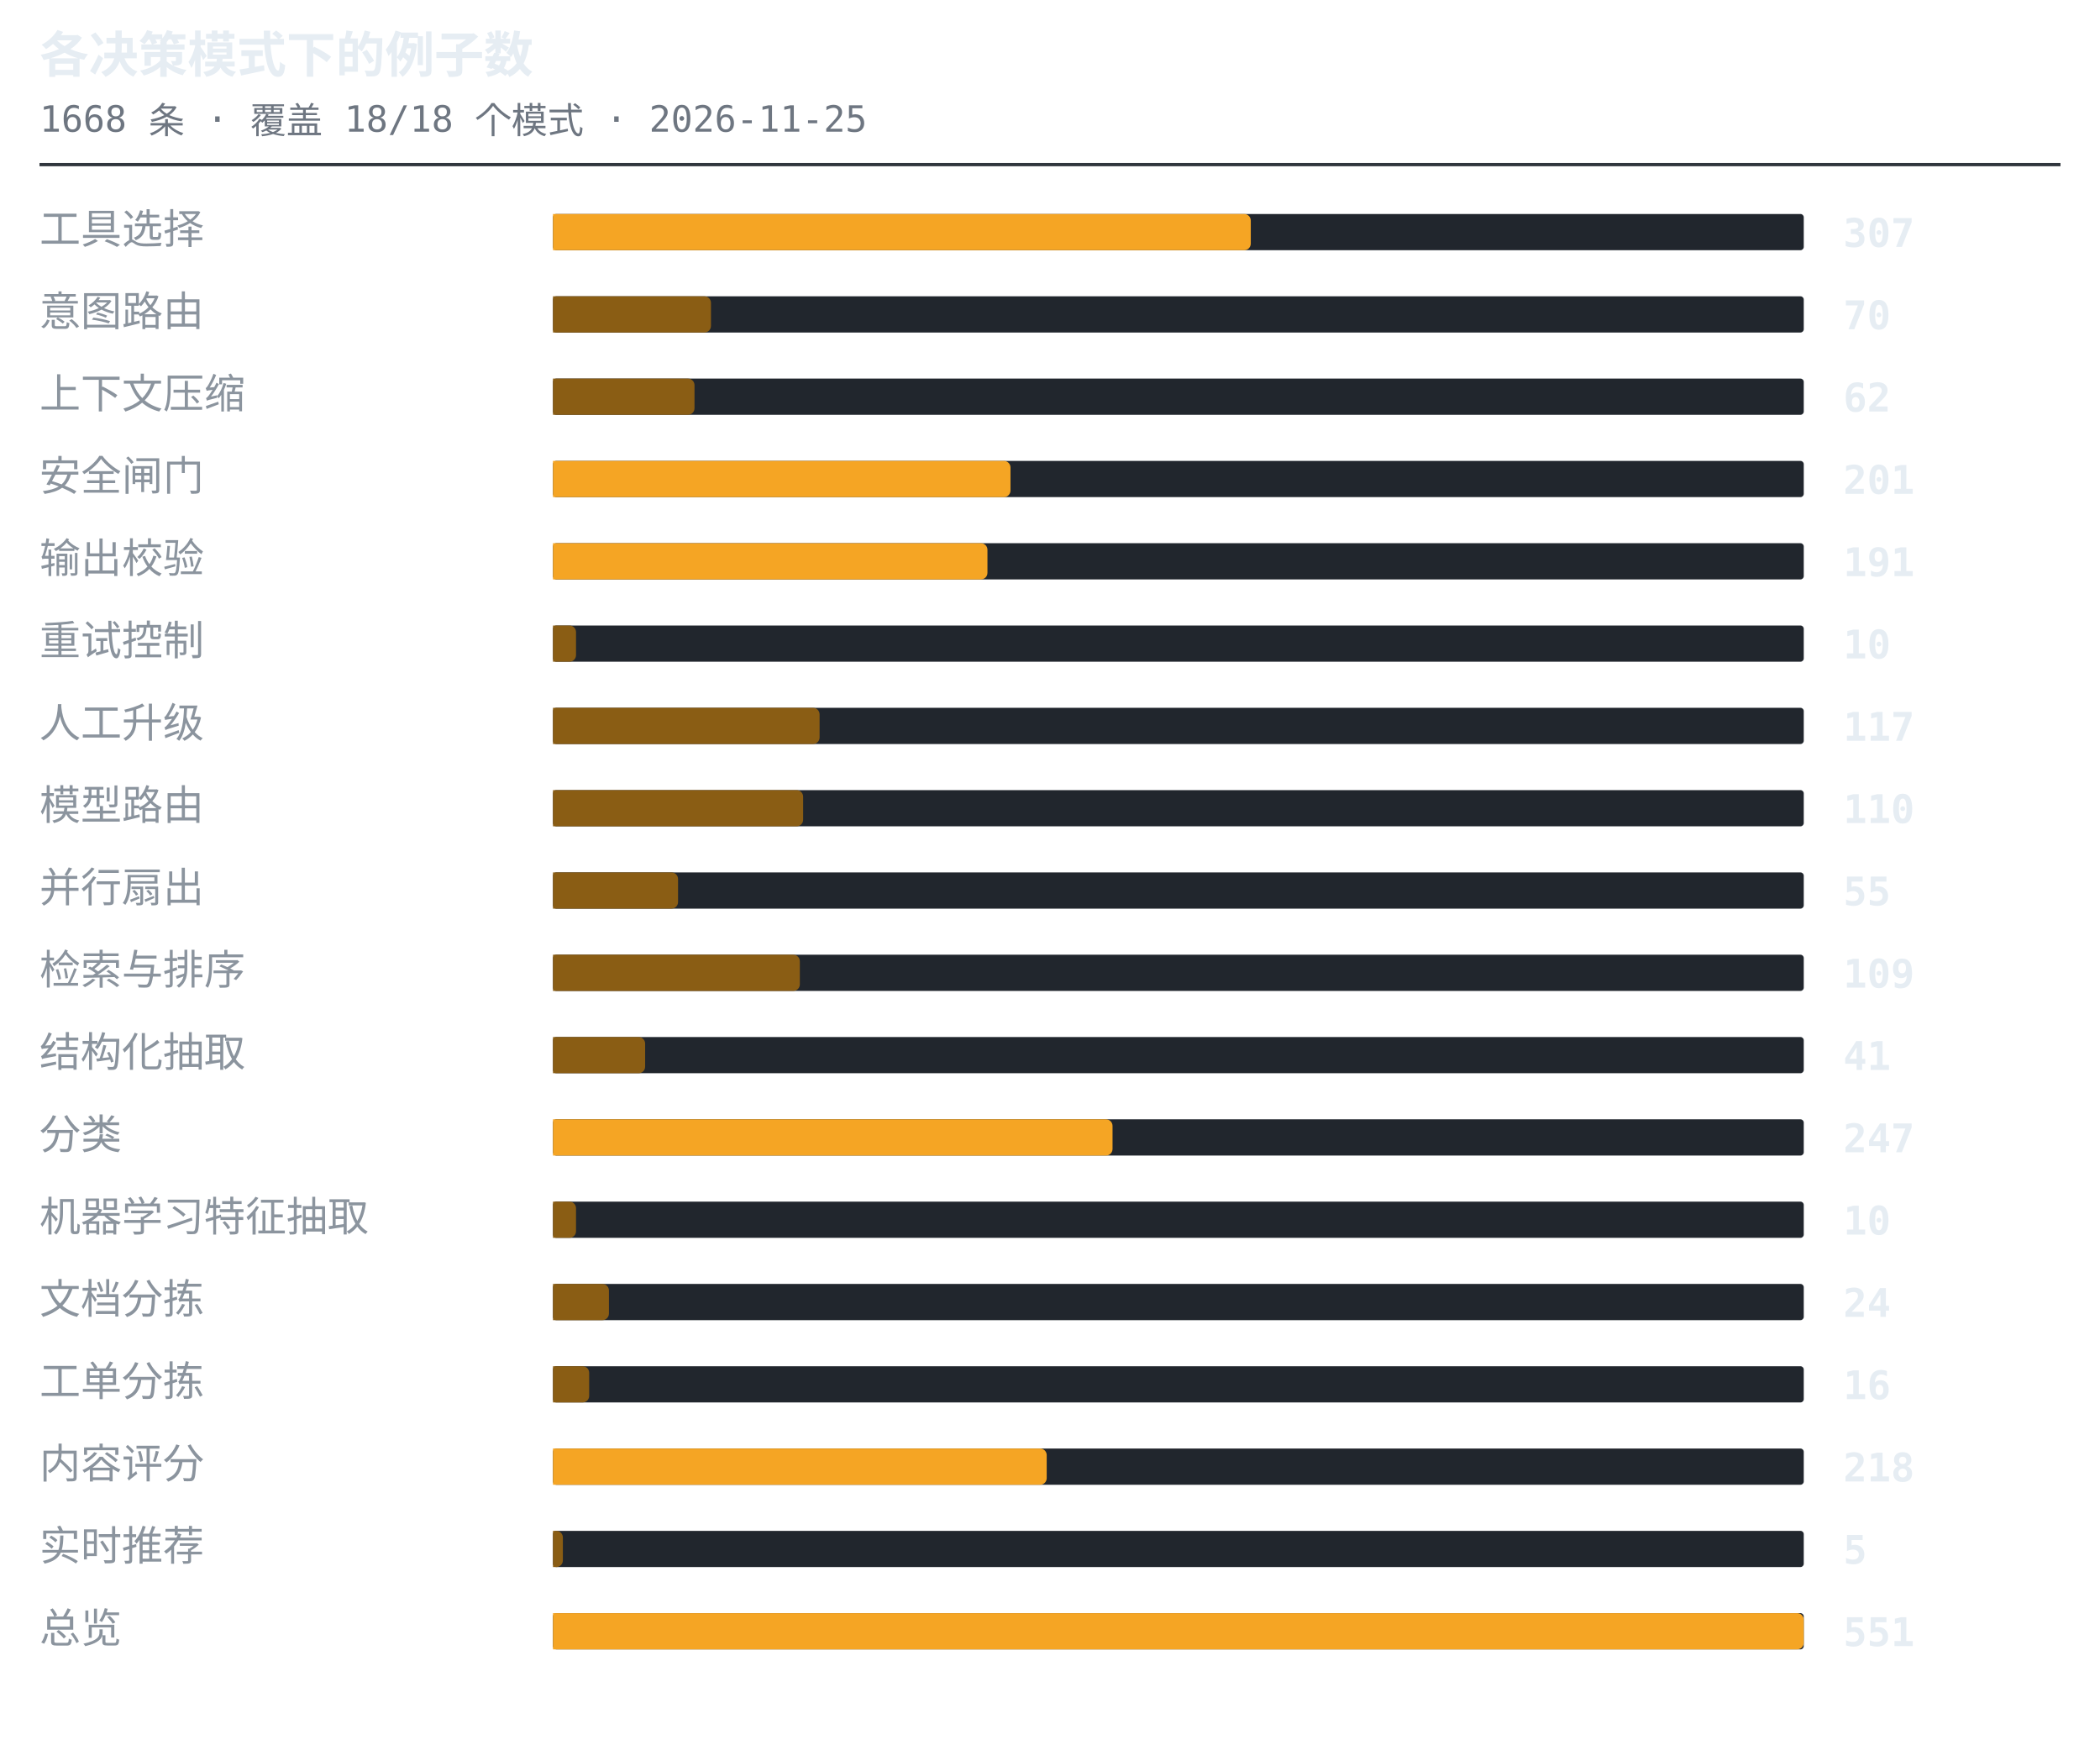
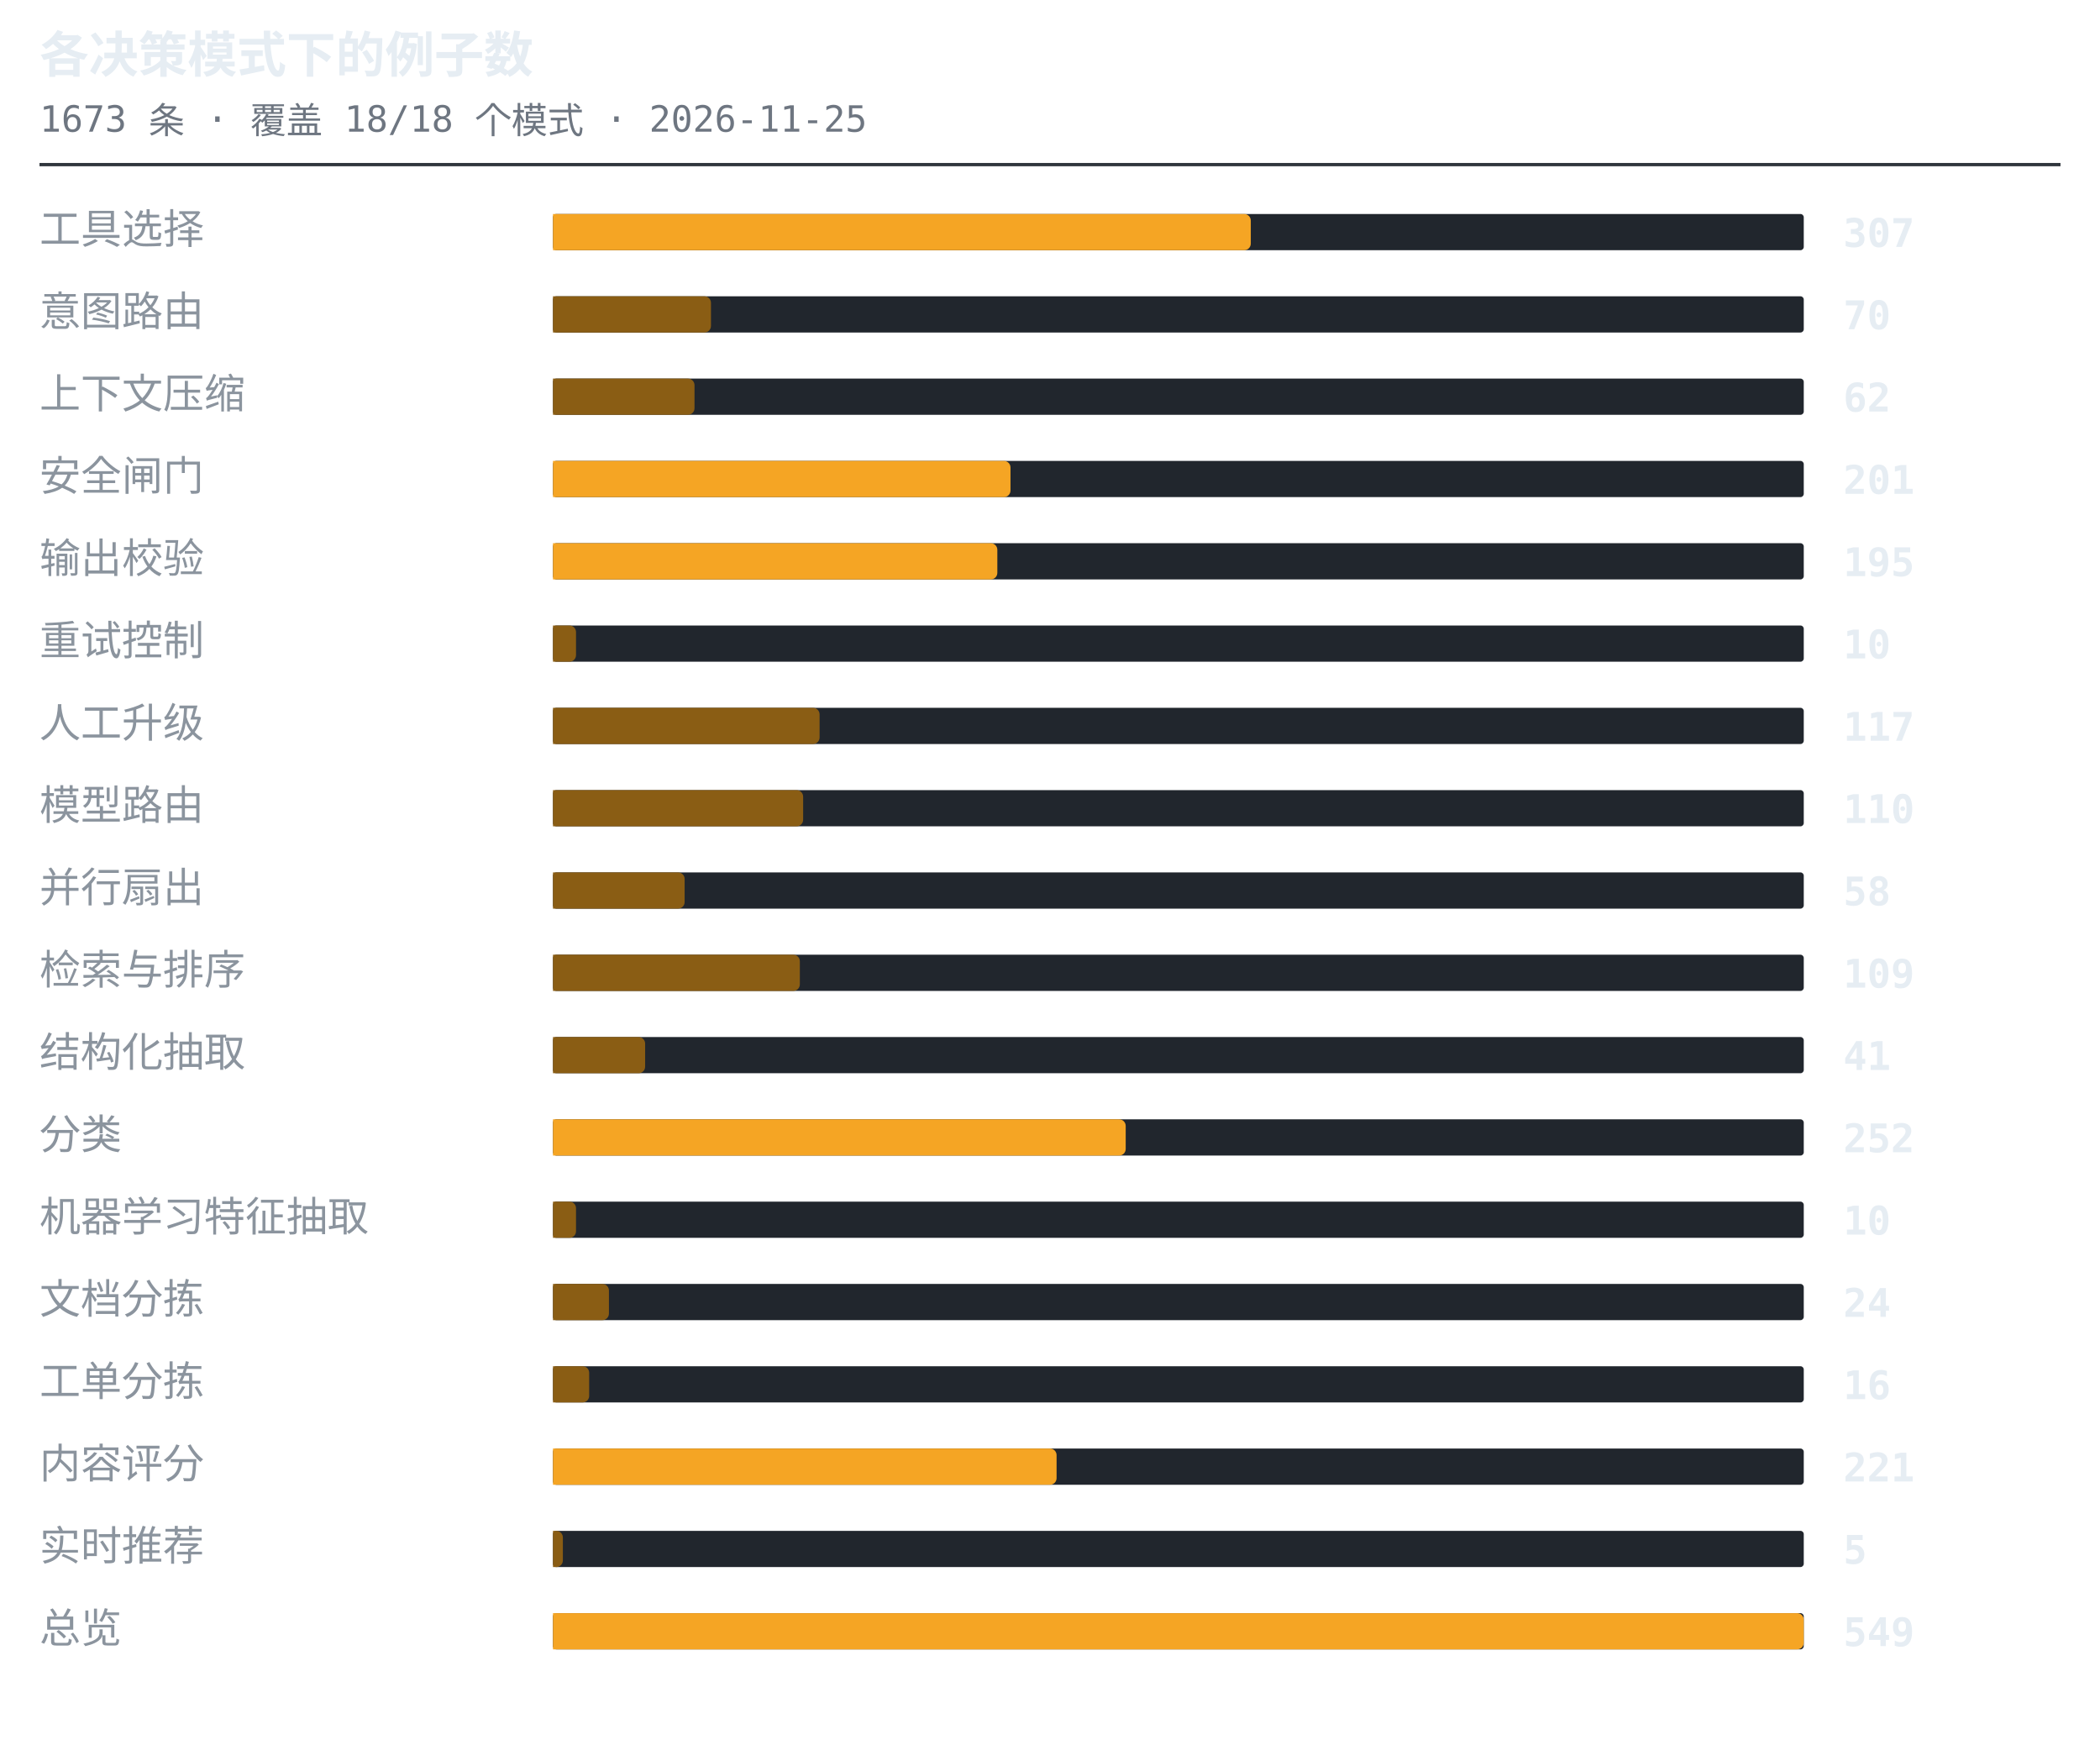
<svg xmlns="http://www.w3.org/2000/svg" width="638" height="530" viewBox="0 0 638 530" role="img" aria-label="各决策模式下的例子数">
  <style>.t{font:600 15px ui-monospace,SFMono-Regular,'SF Mono',Menlo,Consolas,monospace;fill:#e6edf3}.s{font:11px ui-monospace,SFMono-Regular,'SF Mono',Menlo,Consolas,monospace;fill:#6e7681}.l{font:12.5px -apple-system,BlinkMacSystemFont,'Segoe UI',Helvetica,Arial,sans-serif;fill:#8b949e}.n{font:600 12px ui-monospace,SFMono-Regular,'SF Mono',Menlo,Consolas,monospace;fill:#e6edf3}.g{font:italic 11px -apple-system,BlinkMacSystemFont,'Segoe UI',Helvetica,Arial,sans-serif;fill:#6e7681}</style>
  <text x="12" y="22" class="t">各决策模式下的例子数</text>
-   <text x="12" y="40" class="s">1668 条 · 覆盖 18/18 个模式 · 2026-11-25</text>
+   <text x="12" y="40" class="s">1673 条 · 覆盖 18/18 个模式 · 2026-11-25</text>
  <line x1="12" y1="50" x2="626" y2="50" stroke="#30363d" stroke-width="1" />
  <text x="12" y="74" class="l">工具选择</text>
  <rect x="168" y="65" width="380" height="11" rx="1" fill="#21262d" />
  <path d="M168 65h210a2 2 0 0 1 2 2v7a2 2 0 0 1-2 2h-210z" fill="#f5a524" />
  <text x="560" y="75" class="n">307</text>
  <text x="12" y="99" class="l">意图路由</text>
  <rect x="168" y="90" width="380" height="11" rx="1" fill="#21262d" />
  <path d="M168 90h46a2 2 0 0 1 2 2v7a2 2 0 0 1-2 2h-46z" fill="#8a5d14" />
  <text x="560" y="100" class="n">70</text>
  <text x="12" y="124" class="l">上下文压缩</text>
  <rect x="168" y="115" width="380" height="11" rx="1" fill="#21262d" />
  <path d="M168 115h41a2 2 0 0 1 2 2v7a2 2 0 0 1-2 2h-41z" fill="#8a5d14" />
  <text x="560" y="125" class="n">62</text>
  <text x="12" y="149" class="l">安全闸门</text>
  <rect x="168" y="140" width="380" height="11" rx="1" fill="#21262d" />
  <path d="M168 140h137a2 2 0 0 1 2 2v7a2 2 0 0 1-2 2h-137z" fill="#f5a524" />
  <text x="560" y="150" class="n">201</text>
  <text x="12" y="174" class="l">输出校验</text>
  <rect x="168" y="165" width="380" height="11" rx="1" fill="#21262d" />
-   <path d="M168 165h130a2 2 0 0 1 2 2v7a2 2 0 0 1-2 2h-130z" fill="#f5a524" />
-   <text x="560" y="175" class="n">191</text>
+   <path d="M168 165h133a2 2 0 0 1 2 2v7a2 2 0 0 1-2 2h-133z" fill="#f5a524" />
+   <text x="560" y="175" class="n">195</text>
  <text x="12" y="199" class="l">重试控制</text>
  <rect x="168" y="190" width="380" height="11" rx="1" fill="#21262d" />
  <path d="M168 190h5a2 2 0 0 1 2 2v7a2 2 0 0 1-2 2h-5z" fill="#8a5d14" />
  <text x="560" y="200" class="n">10</text>
  <text x="12" y="224" class="l">人工升级</text>
  <rect x="168" y="215" width="380" height="11" rx="1" fill="#21262d" />
  <path d="M168 215h79a2 2 0 0 1 2 2v7a2 2 0 0 1-2 2h-79z" fill="#8a5d14" />
  <text x="560" y="225" class="n">117</text>
  <text x="12" y="249" class="l">模型路由</text>
  <rect x="168" y="240" width="380" height="11" rx="1" fill="#21262d" />
  <path d="M168 240h74a2 2 0 0 1 2 2v7a2 2 0 0 1-2 2h-74z" fill="#8a5d14" />
  <text x="560" y="250" class="n">110</text>
  <text x="12" y="274" class="l">并行扇出</text>
  <rect x="168" y="265" width="380" height="11" rx="1" fill="#21262d" />
-   <path d="M168 265h36a2 2 0 0 1 2 2v7a2 2 0 0 1-2 2h-36z" fill="#8a5d14" />
-   <text x="560" y="275" class="n">55</text>
+   <path d="M168 265h38a2 2 0 0 1 2 2v7a2 2 0 0 1-2 2h-38z" fill="#8a5d14" />
+   <text x="560" y="275" class="n">58</text>
  <text x="12" y="299" class="l">检索与排序</text>
  <rect x="168" y="290" width="380" height="11" rx="1" fill="#21262d" />
  <path d="M168 290h73a2 2 0 0 1 2 2v7a2 2 0 0 1-2 2h-73z" fill="#8a5d14" />
  <text x="560" y="300" class="n">109</text>
  <text x="12" y="324" class="l">结构化抽取</text>
  <rect x="168" y="315" width="380" height="11" rx="1" fill="#21262d" />
  <path d="M168 315h26a2 2 0 0 1 2 2v7a2 2 0 0 1-2 2h-26z" fill="#8a5d14" />
  <text x="560" y="325" class="n">41</text>
  <text x="12" y="349" class="l">分类</text>
  <rect x="168" y="340" width="380" height="11" rx="1" fill="#21262d" />
-   <path d="M168 340h168a2 2 0 0 1 2 2v7a2 2 0 0 1-2 2h-168z" fill="#f5a524" />
-   <text x="560" y="350" class="n">247</text>
+   <path d="M168 340h172a2 2 0 0 1 2 2v7a2 2 0 0 1-2 2h-172z" fill="#f5a524" />
+   <text x="560" y="350" class="n">252</text>
  <text x="12" y="374" class="l">机器学习特征抽取</text>
  <rect x="168" y="365" width="380" height="11" rx="1" fill="#21262d" />
  <path d="M168 365h5a2 2 0 0 1 2 2v7a2 2 0 0 1-2 2h-5z" fill="#8a5d14" />
  <text x="560" y="375" class="n">10</text>
  <text x="12" y="399" class="l">文档分拣</text>
  <rect x="168" y="390" width="380" height="11" rx="1" fill="#21262d" />
  <path d="M168 390h15a2 2 0 0 1 2 2v7a2 2 0 0 1-2 2h-15z" fill="#8a5d14" />
  <text x="560" y="400" class="n">24</text>
  <text x="12" y="424" class="l">工单分拣</text>
  <rect x="168" y="415" width="380" height="11" rx="1" fill="#21262d" />
  <path d="M168 415h9a2 2 0 0 1 2 2v7a2 2 0 0 1-2 2h-9z" fill="#8a5d14" />
  <text x="560" y="425" class="n">16</text>
  <text x="12" y="449" class="l">内容评分</text>
  <rect x="168" y="440" width="380" height="11" rx="1" fill="#21262d" />
-   <path d="M168 440h148a2 2 0 0 1 2 2v7a2 2 0 0 1-2 2h-148z" fill="#f5a524" />
-   <text x="560" y="450" class="n">218</text>
+   <path d="M168 440h151a2 2 0 0 1 2 2v7a2 2 0 0 1-2 2h-151z" fill="#f5a524" />
+   <text x="560" y="450" class="n">221</text>
  <text x="12" y="474" class="l">实时推荐</text>
  <rect x="168" y="465" width="380" height="11" rx="1" fill="#21262d" />
  <path d="M168 465h1a2 2 0 0 1 2 2v7a2 2 0 0 1-2 2h-1z" fill="#8a5d14" />
  <text x="560" y="475" class="n">5</text>
  <text x="12" y="499" class="l">总览</text>
  <rect x="168" y="490" width="380" height="11" rx="1" fill="#21262d" />
  <path d="M168 490h378a2 2 0 0 1 2 2v7a2 2 0 0 1-2 2h-378z" fill="#f5a524" />
-   <text x="560" y="500" class="n">551</text>
+   <text x="560" y="500" class="n">549</text>
</svg>
